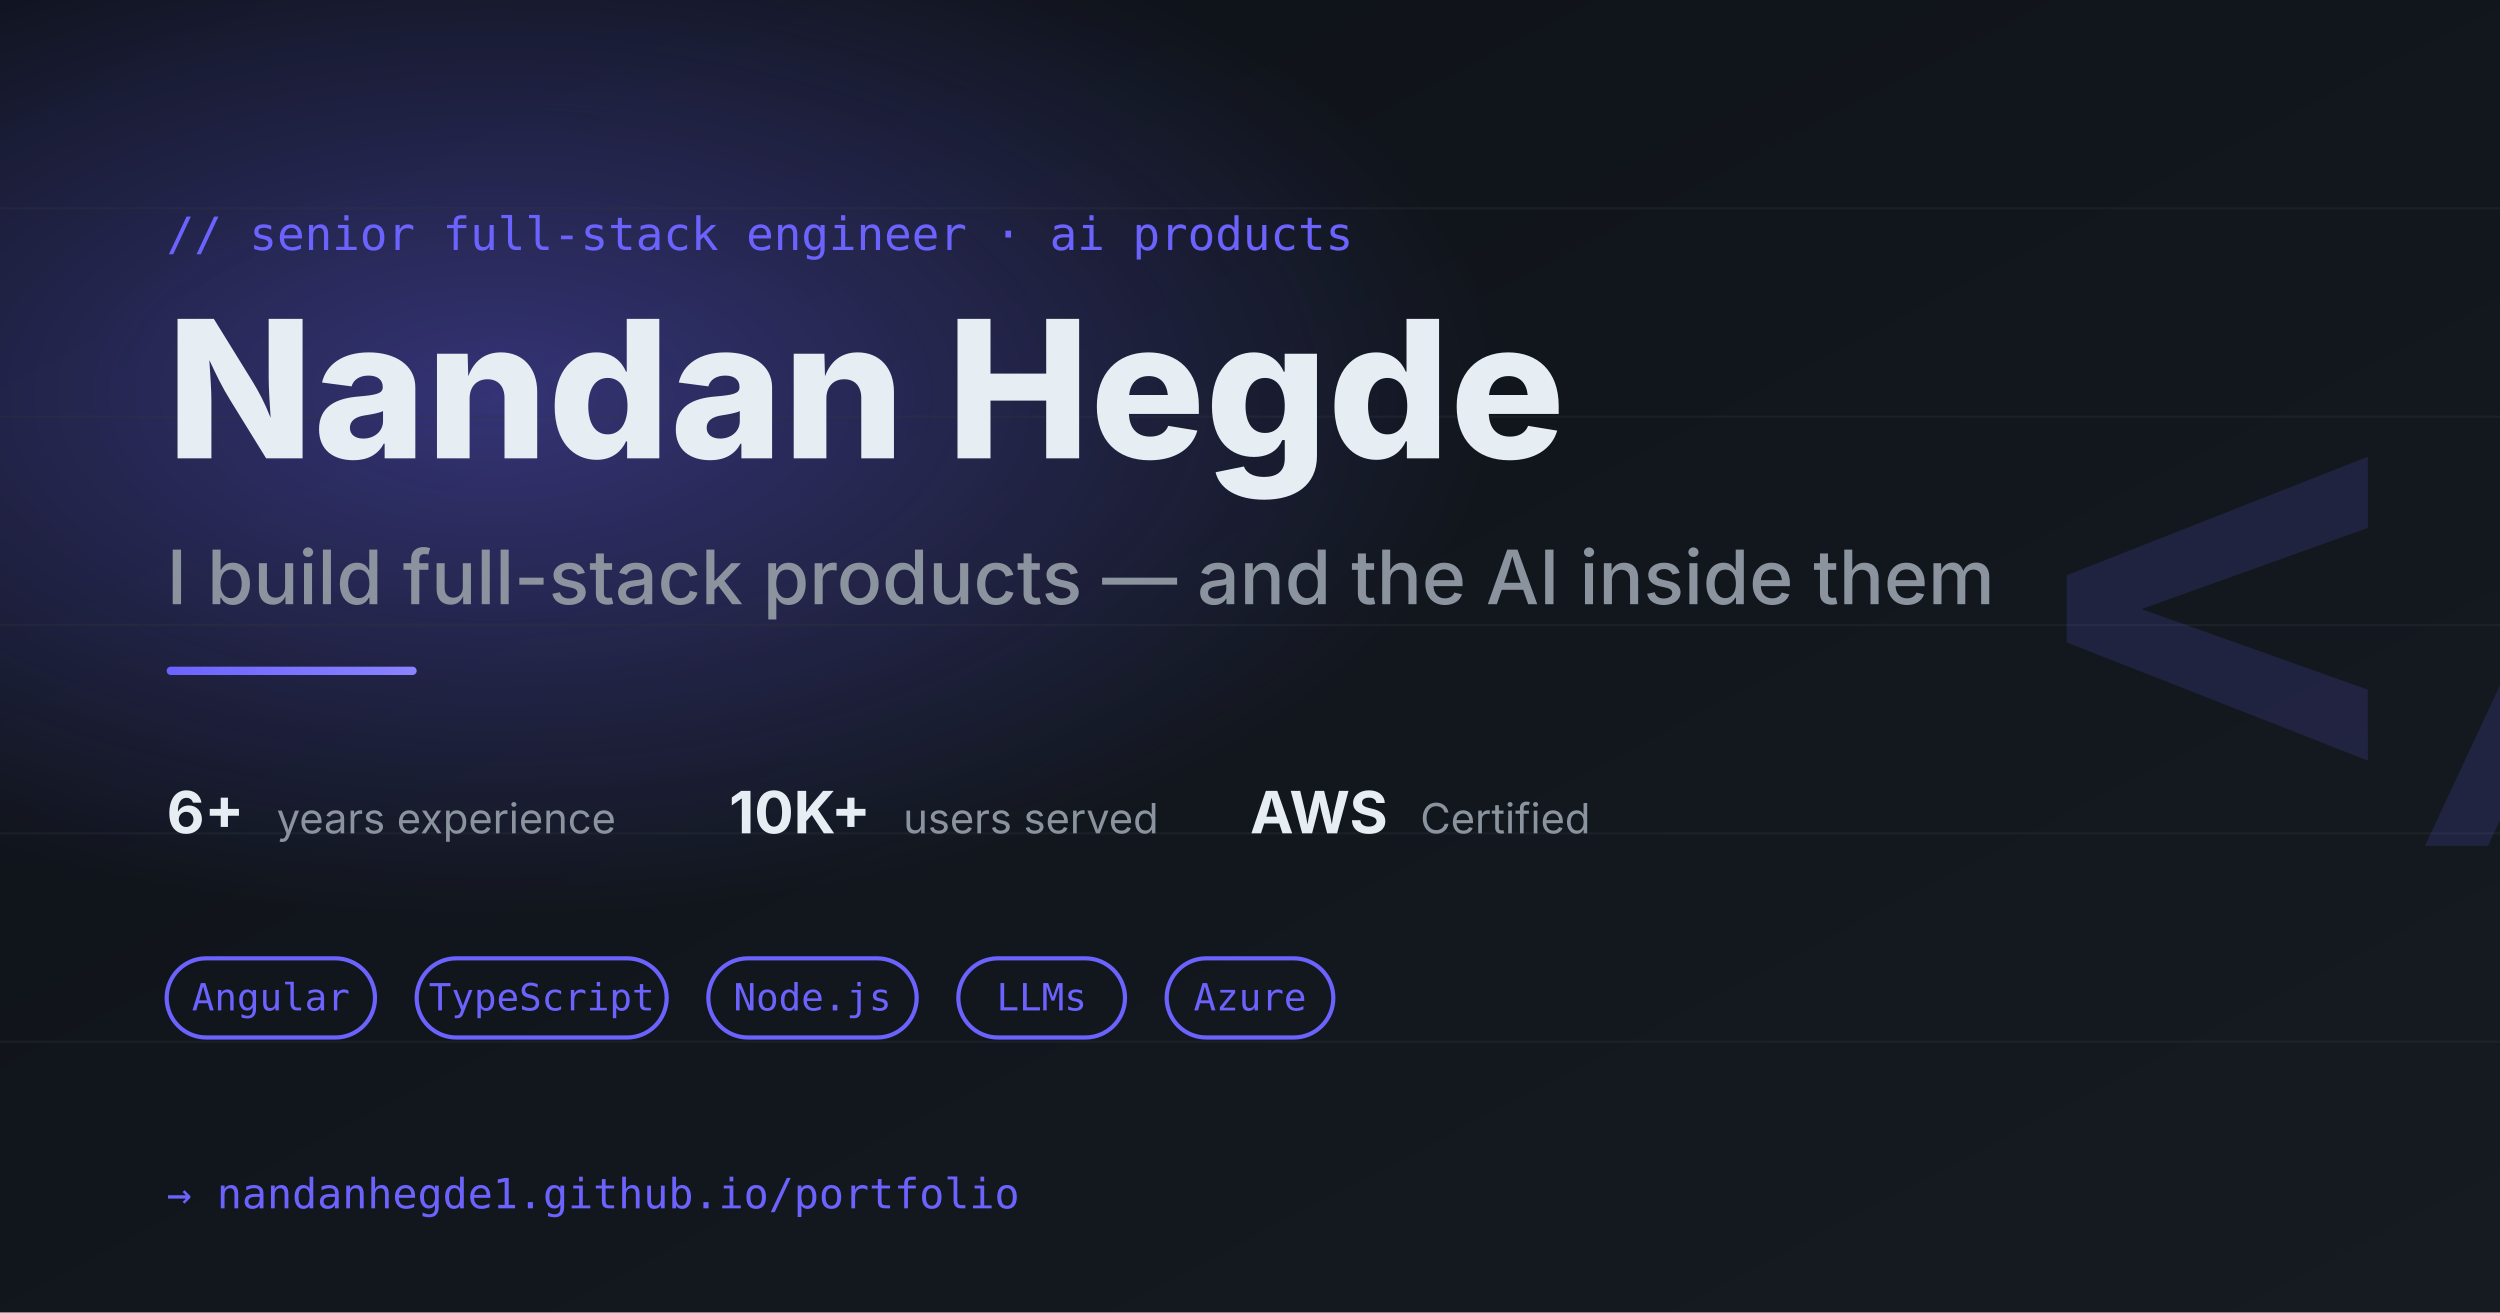
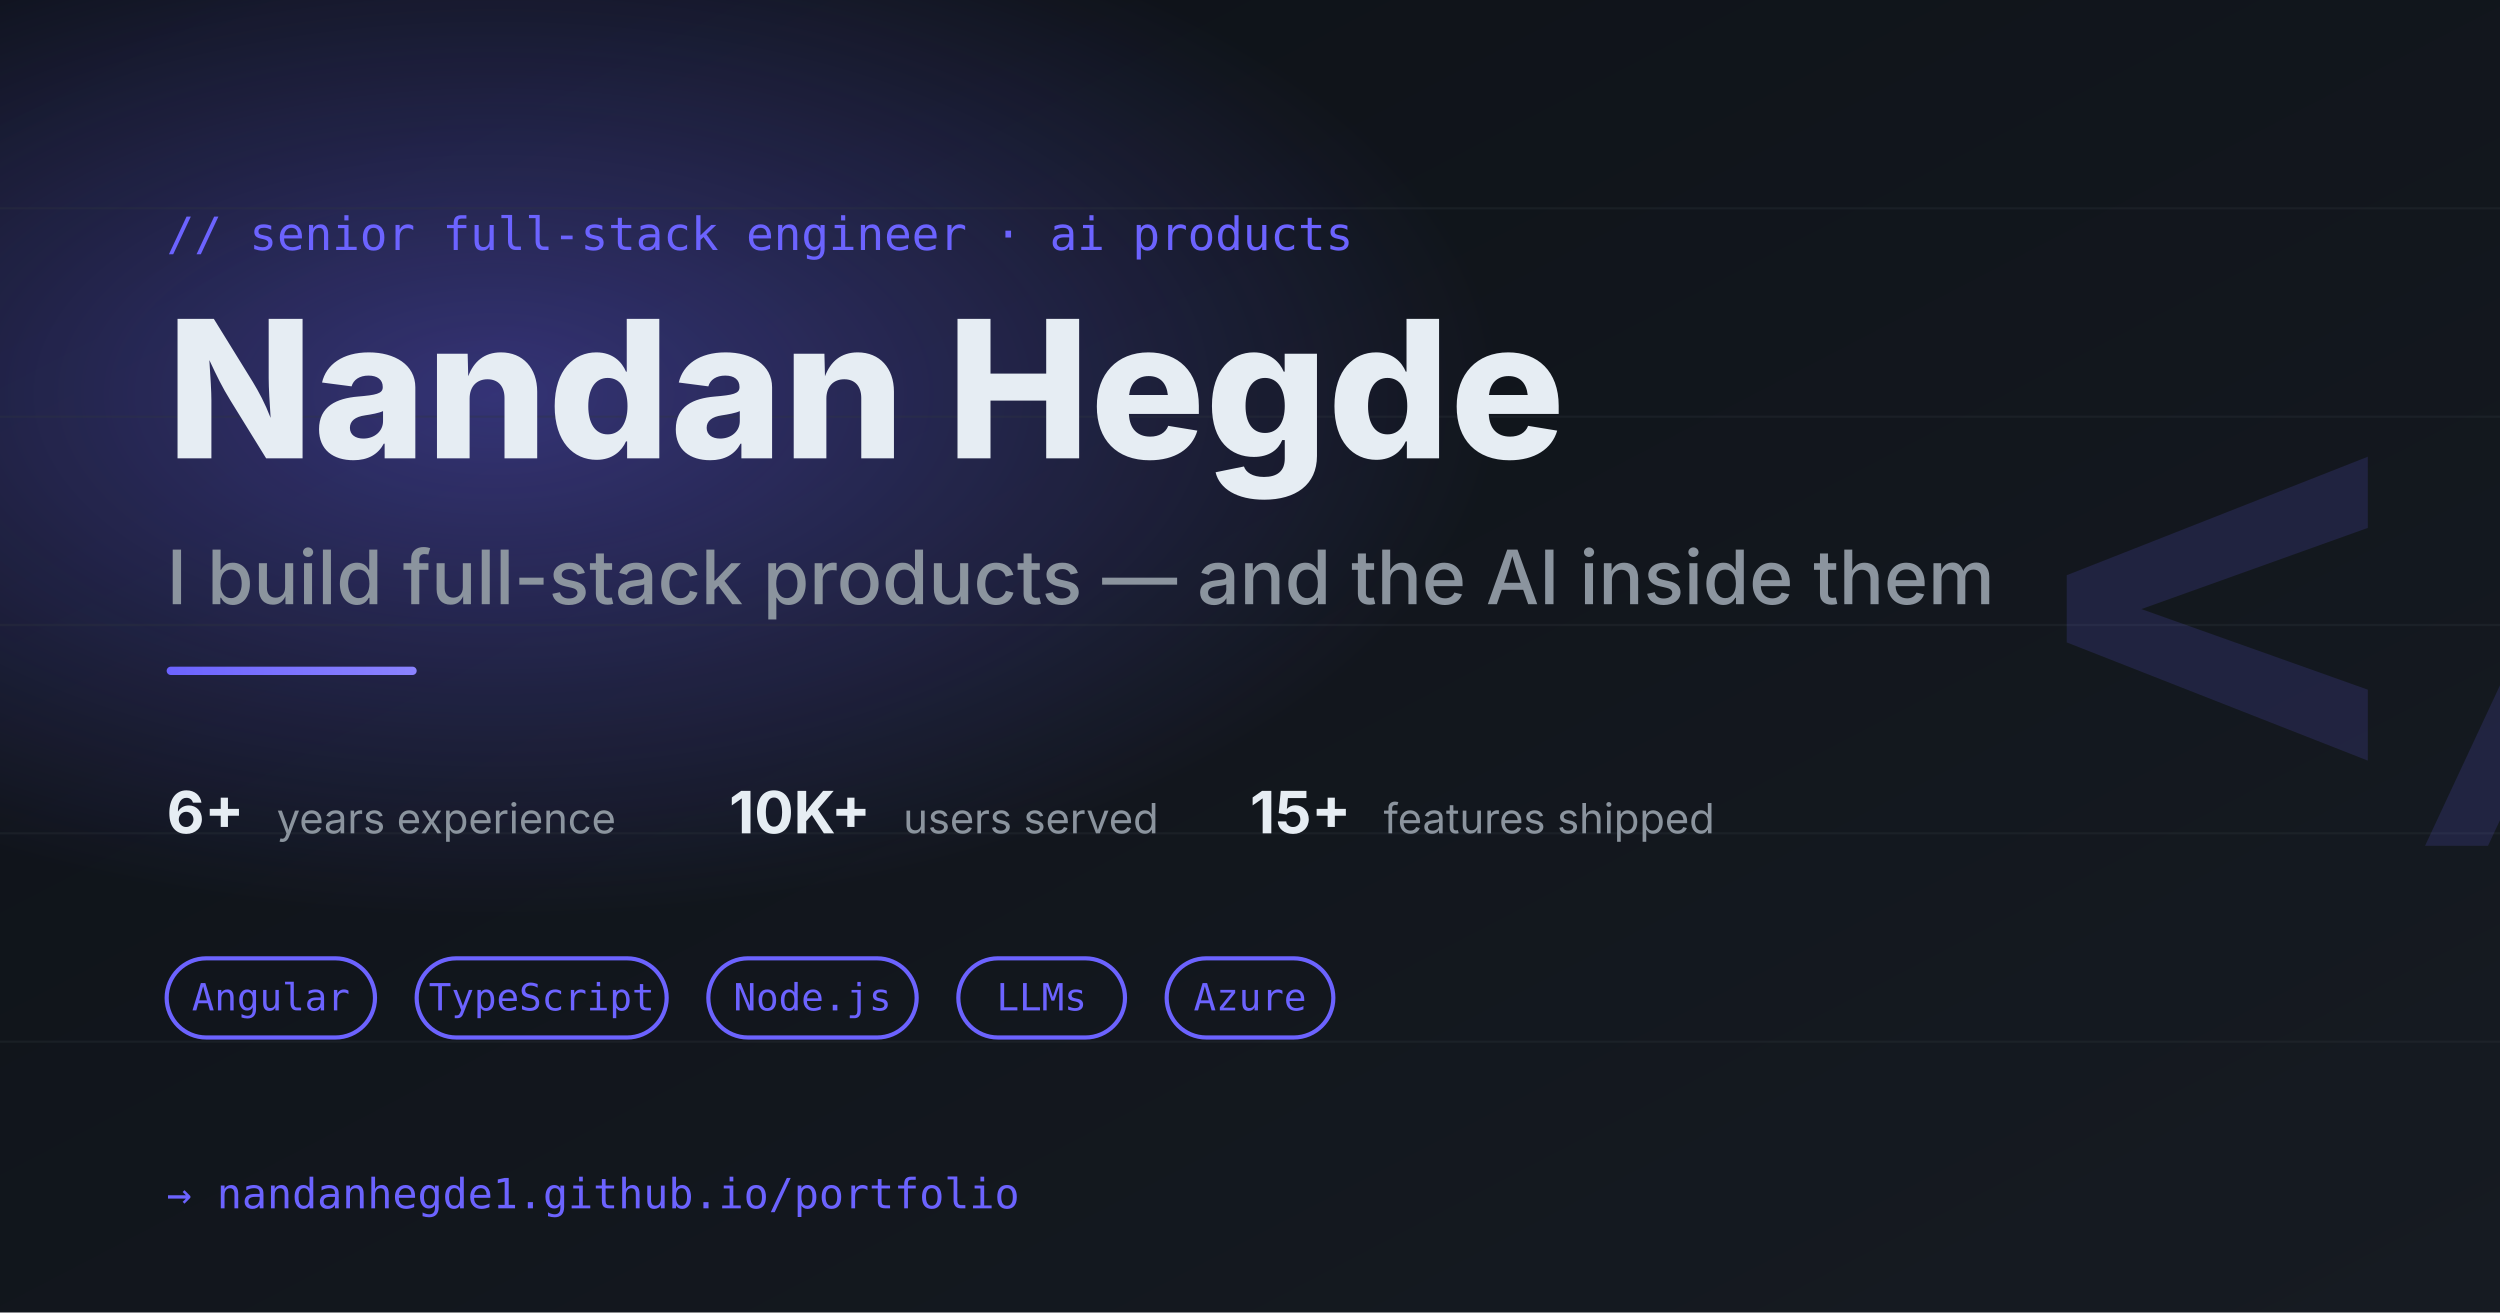
<svg xmlns="http://www.w3.org/2000/svg" viewBox="0 0 1200 630" width="1200" height="630">
  <defs>
    <linearGradient id="bg" x1="0%" y1="0%" x2="100%" y2="100%">
      <stop offset="0%" stop-color="#0d1117" />
      <stop offset="100%" stop-color="#161b22" />
    </linearGradient>
    <linearGradient id="accent" x1="0%" y1="0%" x2="100%" y2="0%">
      <stop offset="0%" stop-color="#6c63ff" />
      <stop offset="100%" stop-color="#8b83ff" />
    </linearGradient>
    <radialGradient id="glow" cx="20%" cy="30%" r="40%">
      <stop offset="0%" stop-color="#6c63ff" stop-opacity="0.4" />
      <stop offset="100%" stop-color="#6c63ff" stop-opacity="0" />
    </radialGradient>
  </defs>
  <rect width="1200" height="630" fill="url(#bg)" />
  <rect width="1200" height="630" fill="url(#glow)" />
  <g stroke="#30363d" stroke-width="1" opacity="0.3">
    <line x1="0" y1="100" x2="1200" y2="100" />
    <line x1="0" y1="200" x2="1200" y2="200" />
    <line x1="0" y1="300" x2="1200" y2="300" />
    <line x1="0" y1="400" x2="1200" y2="400" />
    <line x1="0" y1="500" x2="1200" y2="500" />
  </g>
  <text x="80" y="120" font-family="ui-monospace, 'SF Mono', Consolas, monospace" font-size="22" fill="#6c63ff">// senior full-stack engineer · ai products</text>
  <text x="80" y="220" font-family="-apple-system, 'Segoe UI', system-ui, sans-serif" font-weight="800" font-size="92" fill="#e6edf3">Nandan Hegde</text>
  <text x="80" y="290" font-family="-apple-system, 'Segoe UI', system-ui, sans-serif" font-weight="500" font-size="36" fill="#8b949e">I build full-stack products — and the AI inside them</text>
  <rect x="80" y="320" width="120" height="4" rx="2" fill="url(#accent)" />
  <g font-family="-apple-system, 'Segoe UI', system-ui, sans-serif" font-size="20" fill="#8b949e">
    <text x="80" y="400">
      <tspan font-weight="700" fill="#e6edf3" font-size="28">6+</tspan>
      <tspan dx="10">years experience</tspan>
    </text>
    <text x="350" y="400">
      <tspan font-weight="700" fill="#e6edf3" font-size="28">10K+</tspan>
      <tspan dx="10">users served</tspan>
    </text>
    <text x="600" y="400">
-       <tspan font-weight="700" fill="#e6edf3" font-size="28">AWS</tspan>
-       <tspan dx="10">Certified</tspan>
+       <tspan font-weight="700" fill="#e6edf3" font-size="28">15+</tspan>
+       <tspan dx="10">features shipped</tspan>
    </text>
  </g>
  <g font-family="ui-monospace, 'SF Mono', Consolas, monospace" font-size="18">
    <rect x="80" y="460" width="100" height="38" rx="19" fill="none" stroke="#6c63ff" stroke-width="2" />
    <text x="130" y="485" text-anchor="middle" fill="#6c63ff">Angular</text>
    <rect x="200" y="460" width="120" height="38" rx="19" fill="none" stroke="#6c63ff" stroke-width="2" />
    <text x="260" y="485" text-anchor="middle" fill="#6c63ff">TypeScript</text>
    <rect x="340" y="460" width="100" height="38" rx="19" fill="none" stroke="#6c63ff" stroke-width="2" />
    <text x="390" y="485" text-anchor="middle" fill="#6c63ff">Node.js</text>
    <rect x="460" y="460" width="80" height="38" rx="19" fill="none" stroke="#6c63ff" stroke-width="2" />
    <text x="500" y="485" text-anchor="middle" fill="#6c63ff">LLMs</text>
    <rect x="560" y="460" width="80" height="38" rx="19" fill="none" stroke="#6c63ff" stroke-width="2" />
    <text x="600" y="485" text-anchor="middle" fill="#6c63ff">Azure</text>
  </g>
  <text x="80" y="580" font-family="ui-monospace, 'SF Mono', Consolas, monospace" font-size="20" fill="#6c63ff">→ nandanhegde1.github.io/portfolio</text>
  <text x="980" y="380" font-family="ui-monospace, 'SF Mono', Consolas, monospace" font-size="280" fill="#6c63ff" opacity="0.15" font-weight="700">&lt;/&gt;</text>
</svg>
